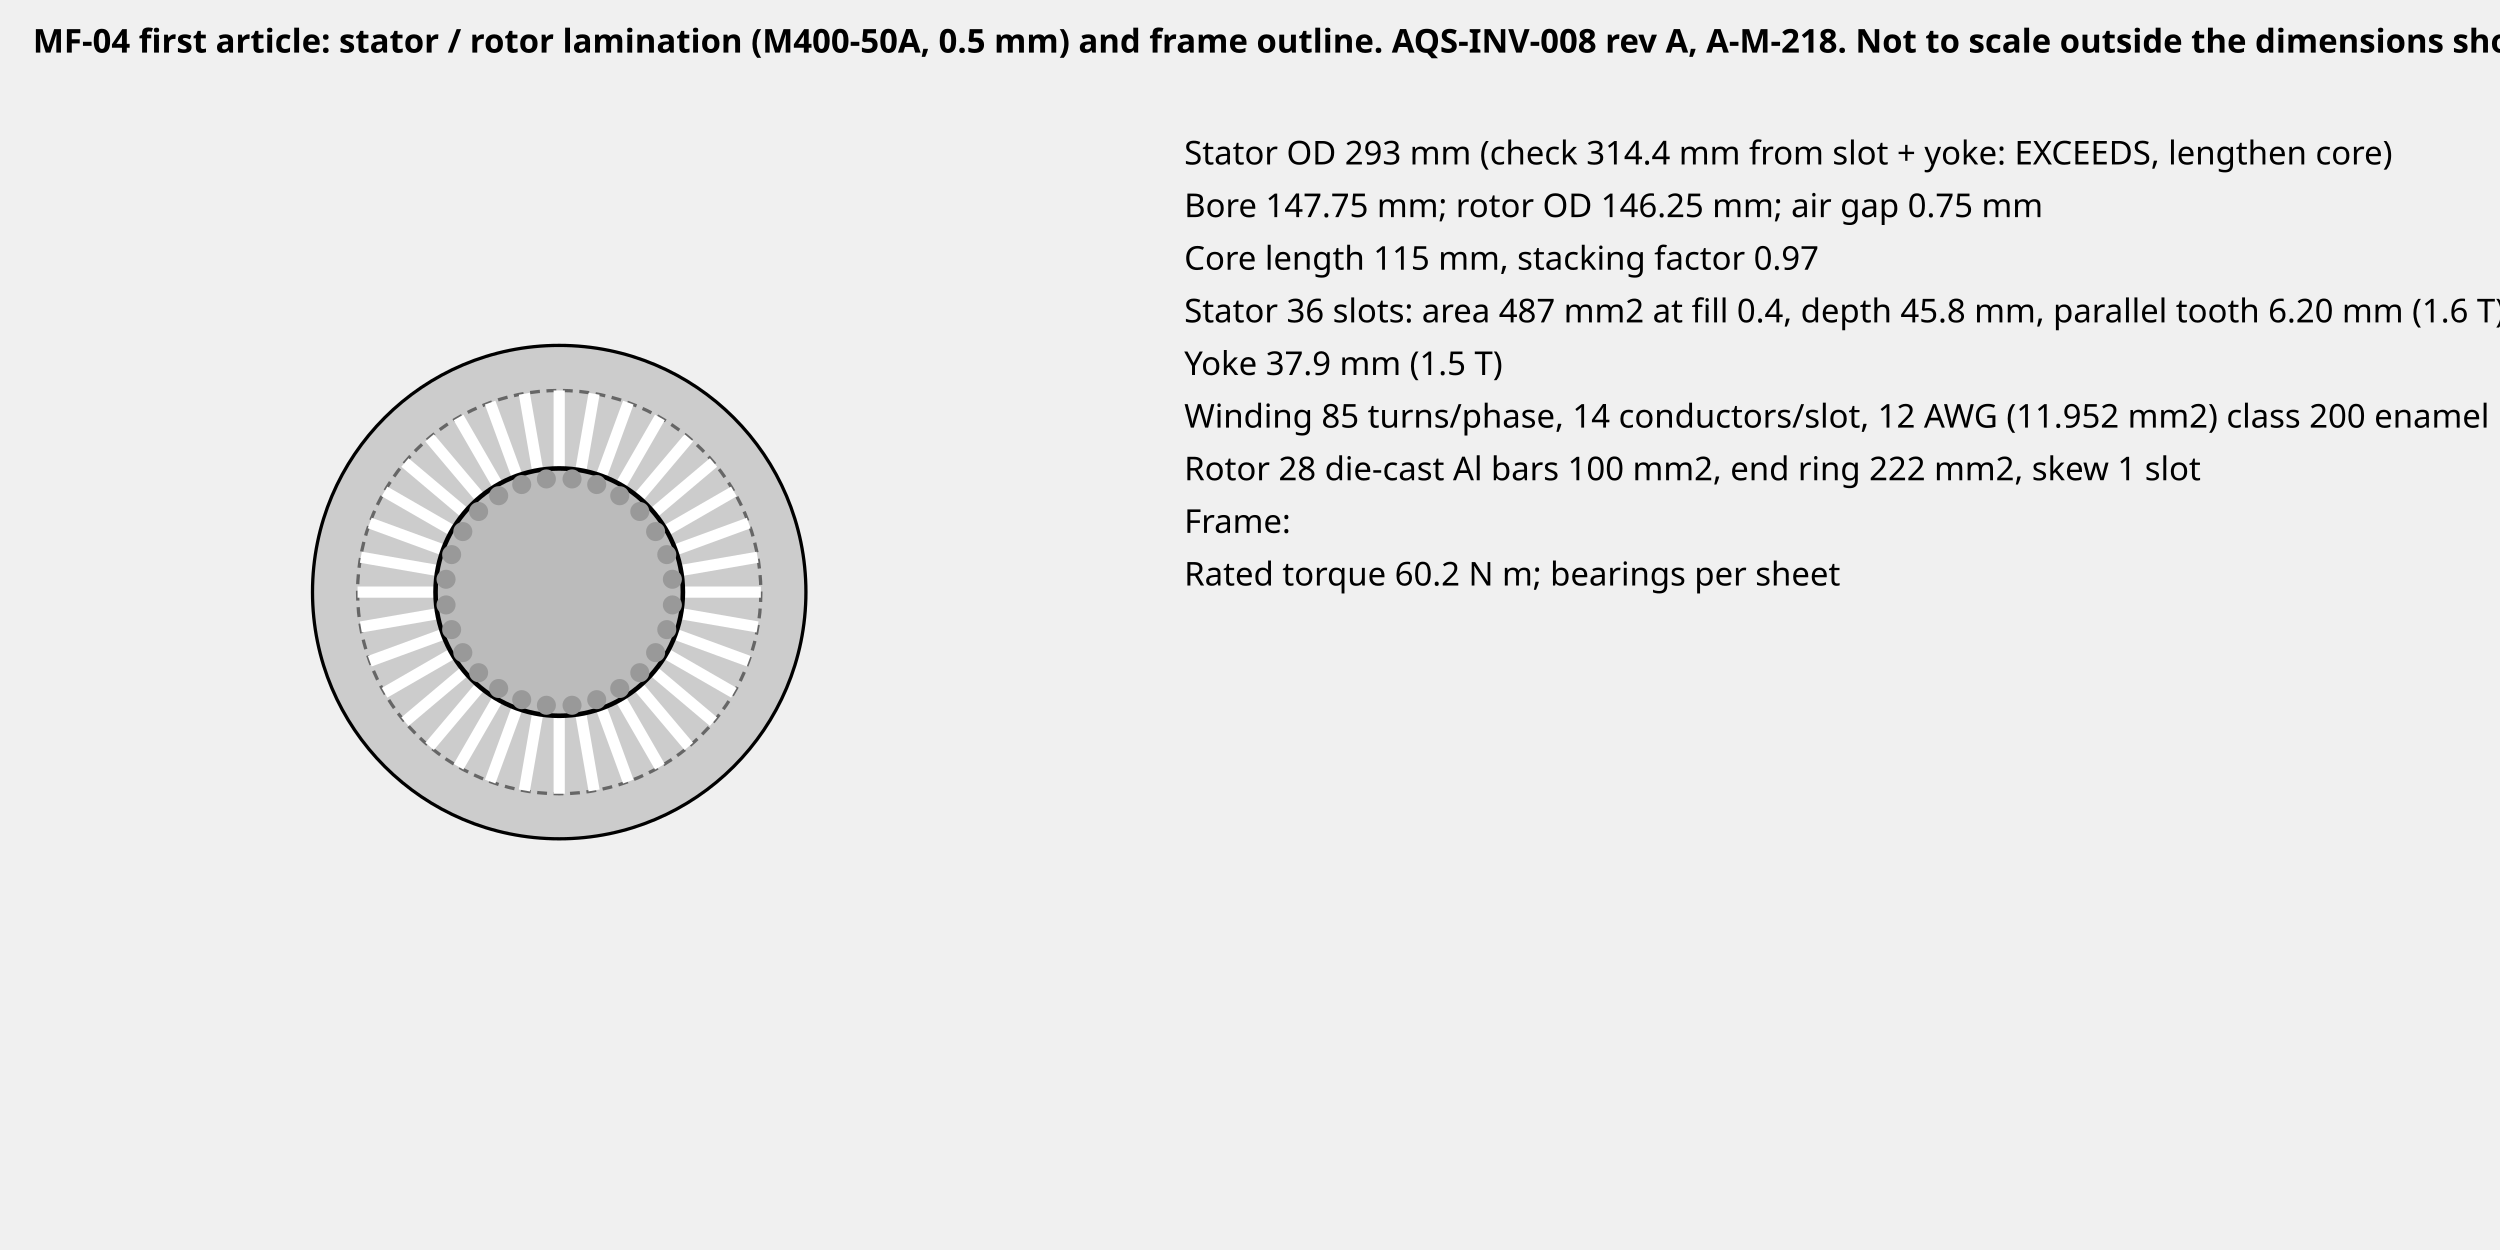
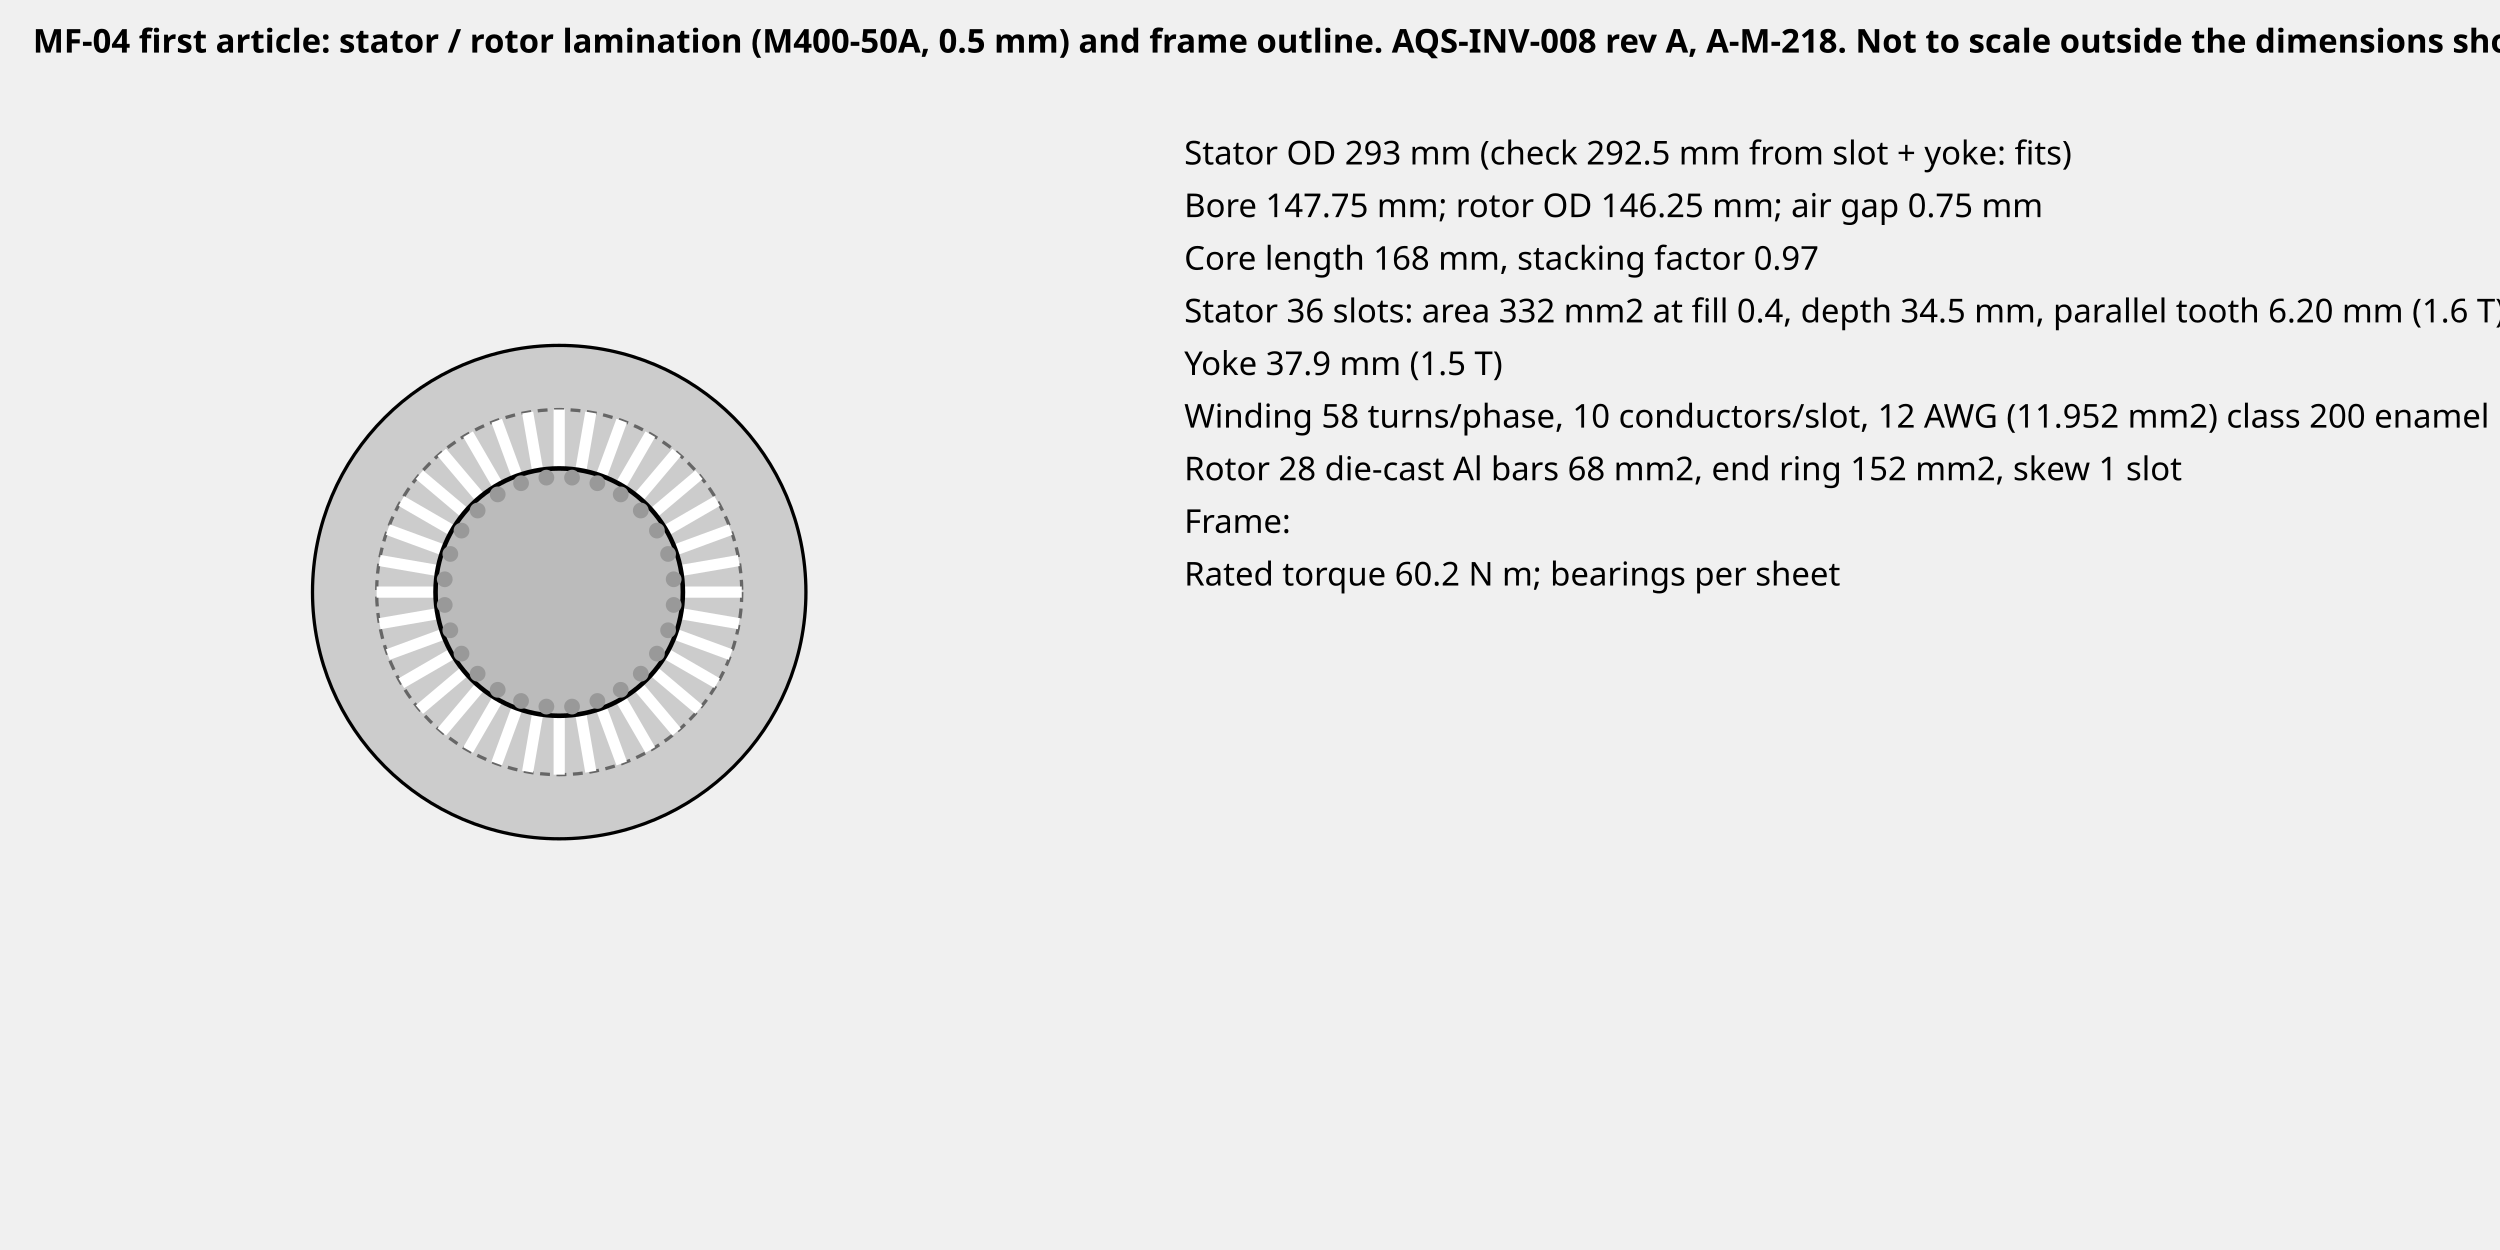
<svg xmlns="http://www.w3.org/2000/svg" width="760" height="380" font-family="sans-serif" font-size="10">
  <text x="10" y="16" font-weight="bold">MF-04 first article: stator / rotor lamination (M400-50A, 0.5 mm) and frame outline. AQS-INV-008 rev A, A-M-218. Not to scale outside the dimensions shown.</text>
  <circle cx="170" cy="180" r="75.0" fill="#ccc" stroke="#000" />
-   <circle cx="170" cy="180" r="61.3" fill="none" stroke="#666" stroke-dasharray="3,2" />
-   <line x1="207.8" y1="180.0" x2="231.3" y2="180.0" stroke="#fff" stroke-width="3.4" />
-   <line x1="207.2" y1="186.6" x2="230.3" y2="190.6" stroke="#fff" stroke-width="3.4" />
-   <line x1="205.5" y1="192.9" x2="227.6" y2="201.0" stroke="#fff" stroke-width="3.4" />
-   <line x1="202.8" y1="198.9" x2="223.1" y2="210.6" stroke="#fff" stroke-width="3.4" />
-   <line x1="199.0" y1="204.3" x2="216.9" y2="219.4" stroke="#fff" stroke-width="3.4" />
-   <line x1="194.3" y1="209.0" x2="209.4" y2="226.9" stroke="#fff" stroke-width="3.4" />
-   <line x1="188.9" y1="212.8" x2="200.6" y2="233.1" stroke="#fff" stroke-width="3.4" />
-   <line x1="182.9" y1="215.5" x2="191.0" y2="237.6" stroke="#fff" stroke-width="3.4" />
-   <line x1="176.6" y1="217.2" x2="180.6" y2="240.3" stroke="#fff" stroke-width="3.4" />
-   <line x1="170.0" y1="217.8" x2="170.0" y2="241.3" stroke="#fff" stroke-width="3.4" />
-   <line x1="163.4" y1="217.2" x2="159.4" y2="240.3" stroke="#fff" stroke-width="3.4" />
-   <line x1="157.1" y1="215.5" x2="149.0" y2="237.6" stroke="#fff" stroke-width="3.4" />
-   <line x1="151.1" y1="212.8" x2="139.4" y2="233.1" stroke="#fff" stroke-width="3.4" />
-   <line x1="145.7" y1="209.0" x2="130.6" y2="226.9" stroke="#fff" stroke-width="3.4" />
-   <line x1="141.0" y1="204.3" x2="123.1" y2="219.4" stroke="#fff" stroke-width="3.4" />
-   <line x1="137.2" y1="198.9" x2="116.9" y2="210.6" stroke="#fff" stroke-width="3.4" />
-   <line x1="134.5" y1="192.9" x2="112.4" y2="201.0" stroke="#fff" stroke-width="3.4" />
-   <line x1="132.8" y1="186.6" x2="109.7" y2="190.6" stroke="#fff" stroke-width="3.4" />
-   <line x1="132.2" y1="180.0" x2="108.7" y2="180.0" stroke="#fff" stroke-width="3.4" />
-   <line x1="132.8" y1="173.4" x2="109.7" y2="169.4" stroke="#fff" stroke-width="3.4" />
-   <line x1="134.5" y1="167.1" x2="112.4" y2="159.0" stroke="#fff" stroke-width="3.4" />
-   <line x1="137.2" y1="161.1" x2="116.9" y2="149.4" stroke="#fff" stroke-width="3.4" />
-   <line x1="141.0" y1="155.7" x2="123.1" y2="140.6" stroke="#fff" stroke-width="3.4" />
-   <line x1="145.7" y1="151.0" x2="130.6" y2="133.1" stroke="#fff" stroke-width="3.4" />
-   <line x1="151.1" y1="147.2" x2="139.4" y2="126.9" stroke="#fff" stroke-width="3.4" />
-   <line x1="157.1" y1="144.5" x2="149.0" y2="122.4" stroke="#fff" stroke-width="3.4" />
-   <line x1="163.4" y1="142.8" x2="159.4" y2="119.7" stroke="#fff" stroke-width="3.4" />
-   <line x1="170.0" y1="142.2" x2="170.0" y2="118.7" stroke="#fff" stroke-width="3.4" />
-   <line x1="176.6" y1="142.8" x2="180.6" y2="119.7" stroke="#fff" stroke-width="3.4" />
-   <line x1="182.9" y1="144.5" x2="191.0" y2="122.4" stroke="#fff" stroke-width="3.4" />
-   <line x1="188.9" y1="147.2" x2="200.6" y2="126.9" stroke="#fff" stroke-width="3.4" />
-   <line x1="194.3" y1="151.0" x2="209.4" y2="133.1" stroke="#fff" stroke-width="3.4" />
-   <line x1="199.0" y1="155.7" x2="216.9" y2="140.6" stroke="#fff" stroke-width="3.4" />
-   <line x1="202.8" y1="161.1" x2="223.1" y2="149.4" stroke="#fff" stroke-width="3.4" />
-   <line x1="205.5" y1="167.1" x2="227.6" y2="159.0" stroke="#fff" stroke-width="3.4" />
-   <line x1="207.2" y1="173.4" x2="230.3" y2="169.4" stroke="#fff" stroke-width="3.4" />
+   <circle cx="170" cy="180" r="55.5" fill="none" stroke="#666" stroke-dasharray="3,2" />
+   <line x1="207.8" y1="180.0" x2="225.5" y2="180.0" stroke="#fff" stroke-width="3.4" />
+   <line x1="207.2" y1="186.6" x2="224.6" y2="189.6" stroke="#fff" stroke-width="3.4" />
+   <line x1="205.5" y1="192.9" x2="222.1" y2="199.0" stroke="#fff" stroke-width="3.4" />
+   <line x1="202.8" y1="198.9" x2="218.0" y2="207.7" stroke="#fff" stroke-width="3.4" />
+   <line x1="199.0" y1="204.3" x2="212.5" y2="215.7" stroke="#fff" stroke-width="3.4" />
+   <line x1="194.3" y1="209.0" x2="205.7" y2="222.5" stroke="#fff" stroke-width="3.4" />
+   <line x1="188.9" y1="212.8" x2="197.7" y2="228.0" stroke="#fff" stroke-width="3.4" />
+   <line x1="182.9" y1="215.5" x2="189.0" y2="232.1" stroke="#fff" stroke-width="3.4" />
+   <line x1="176.6" y1="217.2" x2="179.6" y2="234.6" stroke="#fff" stroke-width="3.4" />
+   <line x1="170.0" y1="217.8" x2="170.0" y2="235.5" stroke="#fff" stroke-width="3.4" />
+   <line x1="163.4" y1="217.2" x2="160.4" y2="234.6" stroke="#fff" stroke-width="3.4" />
+   <line x1="157.1" y1="215.5" x2="151.0" y2="232.1" stroke="#fff" stroke-width="3.4" />
+   <line x1="151.1" y1="212.8" x2="142.3" y2="228.0" stroke="#fff" stroke-width="3.4" />
+   <line x1="145.7" y1="209.0" x2="134.3" y2="222.5" stroke="#fff" stroke-width="3.4" />
+   <line x1="141.0" y1="204.3" x2="127.5" y2="215.7" stroke="#fff" stroke-width="3.4" />
+   <line x1="137.2" y1="198.9" x2="122.0" y2="207.7" stroke="#fff" stroke-width="3.4" />
+   <line x1="134.5" y1="192.9" x2="117.9" y2="199.0" stroke="#fff" stroke-width="3.4" />
+   <line x1="132.8" y1="186.6" x2="115.4" y2="189.6" stroke="#fff" stroke-width="3.4" />
+   <line x1="132.2" y1="180.0" x2="114.5" y2="180.0" stroke="#fff" stroke-width="3.4" />
+   <line x1="132.8" y1="173.4" x2="115.4" y2="170.4" stroke="#fff" stroke-width="3.4" />
+   <line x1="134.5" y1="167.1" x2="117.9" y2="161.0" stroke="#fff" stroke-width="3.4" />
+   <line x1="137.2" y1="161.1" x2="122.0" y2="152.3" stroke="#fff" stroke-width="3.4" />
+   <line x1="141.0" y1="155.7" x2="127.5" y2="144.3" stroke="#fff" stroke-width="3.4" />
+   <line x1="145.7" y1="151.0" x2="134.3" y2="137.5" stroke="#fff" stroke-width="3.4" />
+   <line x1="151.1" y1="147.2" x2="142.3" y2="132.0" stroke="#fff" stroke-width="3.4" />
+   <line x1="157.1" y1="144.5" x2="151.0" y2="127.9" stroke="#fff" stroke-width="3.4" />
+   <line x1="163.4" y1="142.8" x2="160.4" y2="125.4" stroke="#fff" stroke-width="3.4" />
+   <line x1="170.0" y1="142.2" x2="170.0" y2="124.5" stroke="#fff" stroke-width="3.4" />
+   <line x1="176.6" y1="142.8" x2="179.6" y2="125.4" stroke="#fff" stroke-width="3.4" />
+   <line x1="182.9" y1="144.5" x2="189.0" y2="127.9" stroke="#fff" stroke-width="3.4" />
+   <line x1="188.9" y1="147.2" x2="197.7" y2="132.0" stroke="#fff" stroke-width="3.4" />
+   <line x1="194.3" y1="151.0" x2="205.7" y2="137.5" stroke="#fff" stroke-width="3.4" />
+   <line x1="199.0" y1="155.7" x2="212.5" y2="144.3" stroke="#fff" stroke-width="3.4" />
+   <line x1="202.8" y1="161.1" x2="218.0" y2="152.3" stroke="#fff" stroke-width="3.4" />
+   <line x1="205.5" y1="167.1" x2="222.1" y2="161.0" stroke="#fff" stroke-width="3.4" />
+   <line x1="207.2" y1="173.4" x2="224.6" y2="170.4" stroke="#fff" stroke-width="3.4" />
  <circle cx="170" cy="180" r="37.8" fill="#fff" stroke="#000" />
  <circle cx="170" cy="180" r="37.4" fill="#bbb" stroke="#000" />
-   <circle cx="204.4" cy="183.9" r="2.9" fill="#999" />
-   <circle cx="202.7" cy="191.4" r="2.9" fill="#999" />
-   <circle cx="199.3" cy="198.4" r="2.9" fill="#999" />
-   <circle cx="194.5" cy="204.5" r="2.9" fill="#999" />
-   <circle cx="188.4" cy="209.3" r="2.9" fill="#999" />
-   <circle cx="181.4" cy="212.7" r="2.9" fill="#999" />
-   <circle cx="173.9" cy="214.4" r="2.9" fill="#999" />
-   <circle cx="166.1" cy="214.4" r="2.9" fill="#999" />
-   <circle cx="158.6" cy="212.7" r="2.9" fill="#999" />
-   <circle cx="151.6" cy="209.3" r="2.9" fill="#999" />
-   <circle cx="145.5" cy="204.5" r="2.9" fill="#999" />
-   <circle cx="140.7" cy="198.4" r="2.9" fill="#999" />
-   <circle cx="137.3" cy="191.4" r="2.9" fill="#999" />
-   <circle cx="135.6" cy="183.9" r="2.9" fill="#999" />
-   <circle cx="135.6" cy="176.1" r="2.9" fill="#999" />
-   <circle cx="137.3" cy="168.6" r="2.9" fill="#999" />
-   <circle cx="140.7" cy="161.6" r="2.9" fill="#999" />
-   <circle cx="145.5" cy="155.5" r="2.9" fill="#999" />
-   <circle cx="151.6" cy="150.7" r="2.9" fill="#999" />
-   <circle cx="158.6" cy="147.3" r="2.9" fill="#999" />
-   <circle cx="166.1" cy="145.6" r="2.9" fill="#999" />
-   <circle cx="173.9" cy="145.6" r="2.9" fill="#999" />
-   <circle cx="181.4" cy="147.3" r="2.9" fill="#999" />
-   <circle cx="188.4" cy="150.7" r="2.9" fill="#999" />
-   <circle cx="194.5" cy="155.5" r="2.9" fill="#999" />
-   <circle cx="199.3" cy="161.6" r="2.9" fill="#999" />
-   <circle cx="202.7" cy="168.6" r="2.9" fill="#999" />
-   <circle cx="204.4" cy="176.1" r="2.9" fill="#999" />
-   <text x="360" y="50">Stator OD 293 mm (check 314.4 mm from slot + yoke: EXCEEDS, lengthen core)</text>
+   <circle cx="204.8" cy="183.9" r="2.4" fill="#999" />
+   <circle cx="203.1" cy="191.6" r="2.4" fill="#999" />
+   <circle cx="199.7" cy="198.7" r="2.4" fill="#999" />
+   <circle cx="194.8" cy="204.8" r="2.4" fill="#999" />
+   <circle cx="188.7" cy="209.7" r="2.4" fill="#999" />
+   <circle cx="181.6" cy="213.1" r="2.4" fill="#999" />
+   <circle cx="173.9" cy="214.8" r="2.4" fill="#999" />
+   <circle cx="166.1" cy="214.8" r="2.4" fill="#999" />
+   <circle cx="158.4" cy="213.1" r="2.4" fill="#999" />
+   <circle cx="151.3" cy="209.7" r="2.4" fill="#999" />
+   <circle cx="145.2" cy="204.8" r="2.4" fill="#999" />
+   <circle cx="140.3" cy="198.7" r="2.4" fill="#999" />
+   <circle cx="136.9" cy="191.6" r="2.4" fill="#999" />
+   <circle cx="135.2" cy="183.9" r="2.4" fill="#999" />
+   <circle cx="135.2" cy="176.1" r="2.4" fill="#999" />
+   <circle cx="136.9" cy="168.4" r="2.4" fill="#999" />
+   <circle cx="140.3" cy="161.3" r="2.4" fill="#999" />
+   <circle cx="145.2" cy="155.2" r="2.4" fill="#999" />
+   <circle cx="151.3" cy="150.3" r="2.4" fill="#999" />
+   <circle cx="158.4" cy="146.9" r="2.4" fill="#999" />
+   <circle cx="166.1" cy="145.2" r="2.4" fill="#999" />
+   <circle cx="173.9" cy="145.2" r="2.4" fill="#999" />
+   <circle cx="181.6" cy="146.9" r="2.4" fill="#999" />
+   <circle cx="188.7" cy="150.3" r="2.4" fill="#999" />
+   <circle cx="194.8" cy="155.2" r="2.4" fill="#999" />
+   <circle cx="199.7" cy="161.3" r="2.4" fill="#999" />
+   <circle cx="203.1" cy="168.4" r="2.4" fill="#999" />
+   <circle cx="204.8" cy="176.1" r="2.4" fill="#999" />
+   <text x="360" y="50">Stator OD 293 mm (check 292.5 mm from slot + yoke: fits)</text>
  <text x="360" y="66">Bore 147.75 mm; rotor OD 146.25 mm; air gap 0.75 mm</text>
-   <text x="360" y="82">Core length 115 mm, stacking factor 0.97</text>
-   <text x="360" y="98">Stator 36 slots: area 487 mm2 at fill 0.4, depth 45.8 mm, parallel tooth 6.20 mm (1.6 T)</text>
+   <text x="360" y="82">Core length 168 mm, stacking factor 0.97</text>
+   <text x="360" y="98">Stator 36 slots: area 332 mm2 at fill 0.4, depth 34.5 mm, parallel tooth 6.20 mm (1.6 T)</text>
  <text x="360" y="114">Yoke 37.9 mm (1.5 T)</text>
-   <text x="360" y="130">Winding 85 turns/phase, 14 conductors/slot, 12 AWG (11.952 mm2) class 200 enamel</text>
-   <text x="360" y="146">Rotor 28 die-cast Al bars 100 mm2, end ring 222 mm2, skew 1 slot</text>
+   <text x="360" y="130">Winding 58 turns/phase, 10 conductors/slot, 12 AWG (11.952 mm2) class 200 enamel</text>
+   <text x="360" y="146">Rotor 28 die-cast Al bars 68 mm2, end ring 152 mm2, skew 1 slot</text>
  <text x="360" y="162">Frame: </text>
  <text x="360" y="178">Rated torque 60.2 N m; bearings per sheet</text>
</svg>
